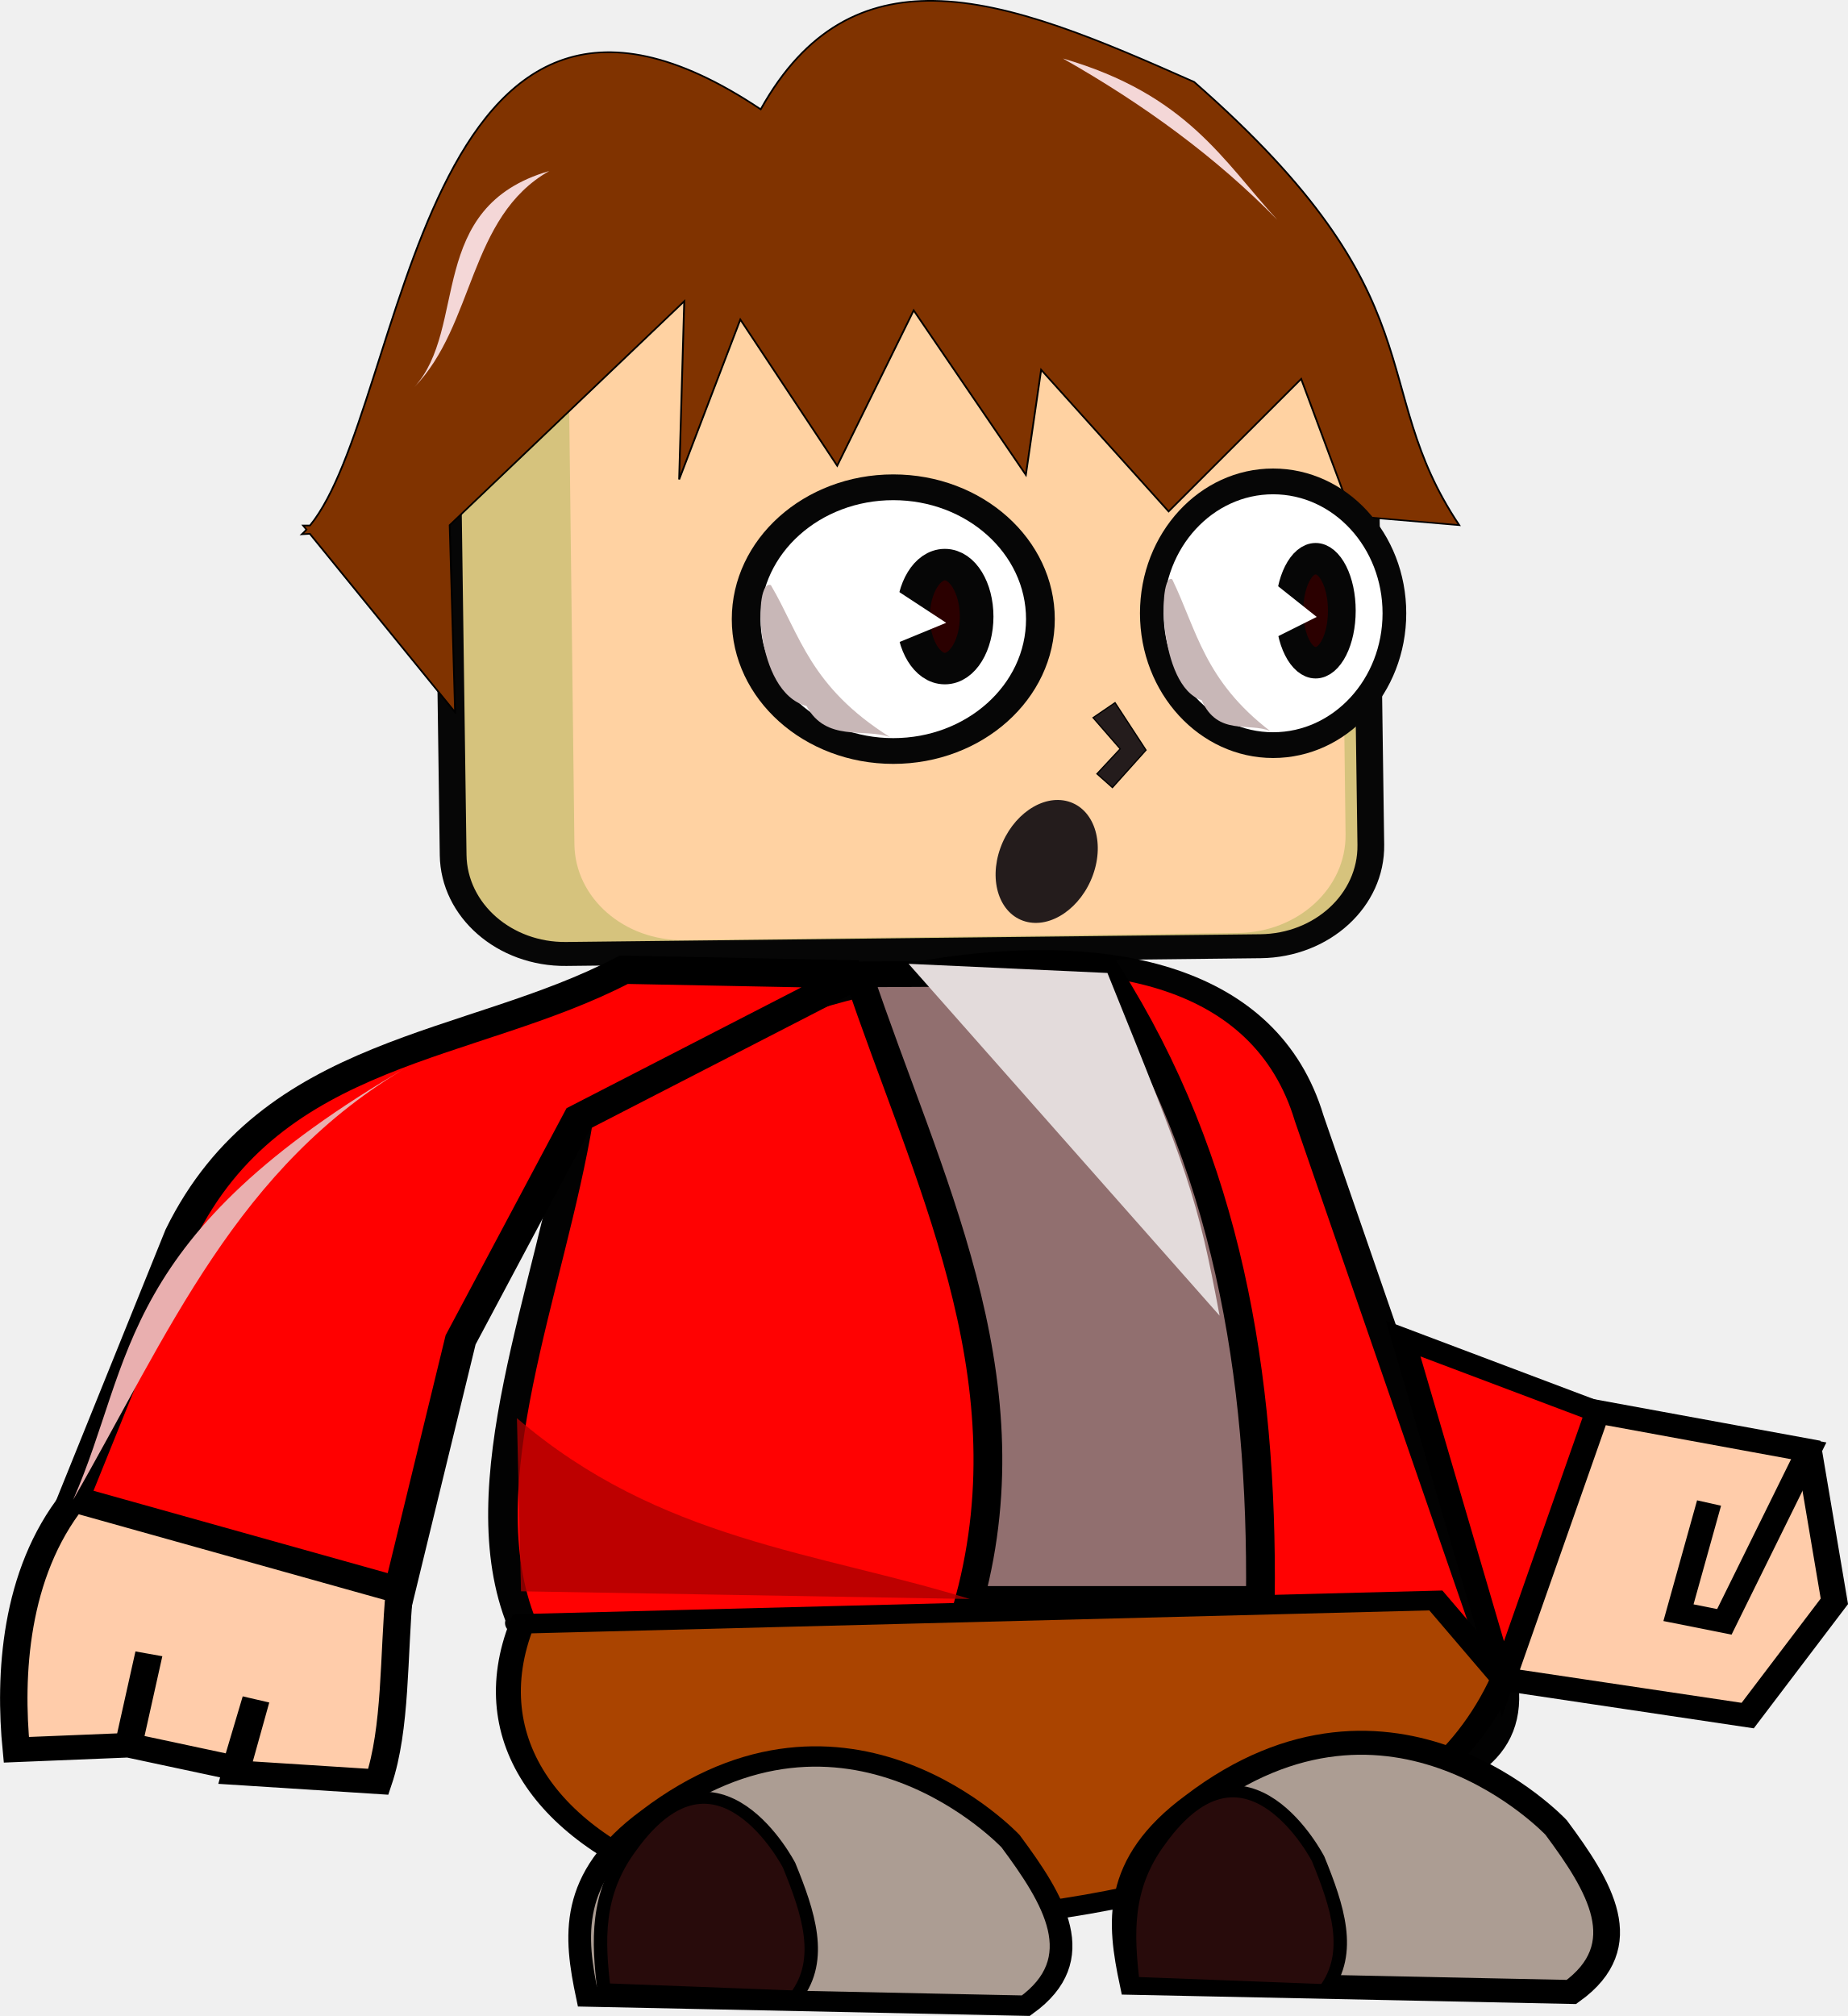
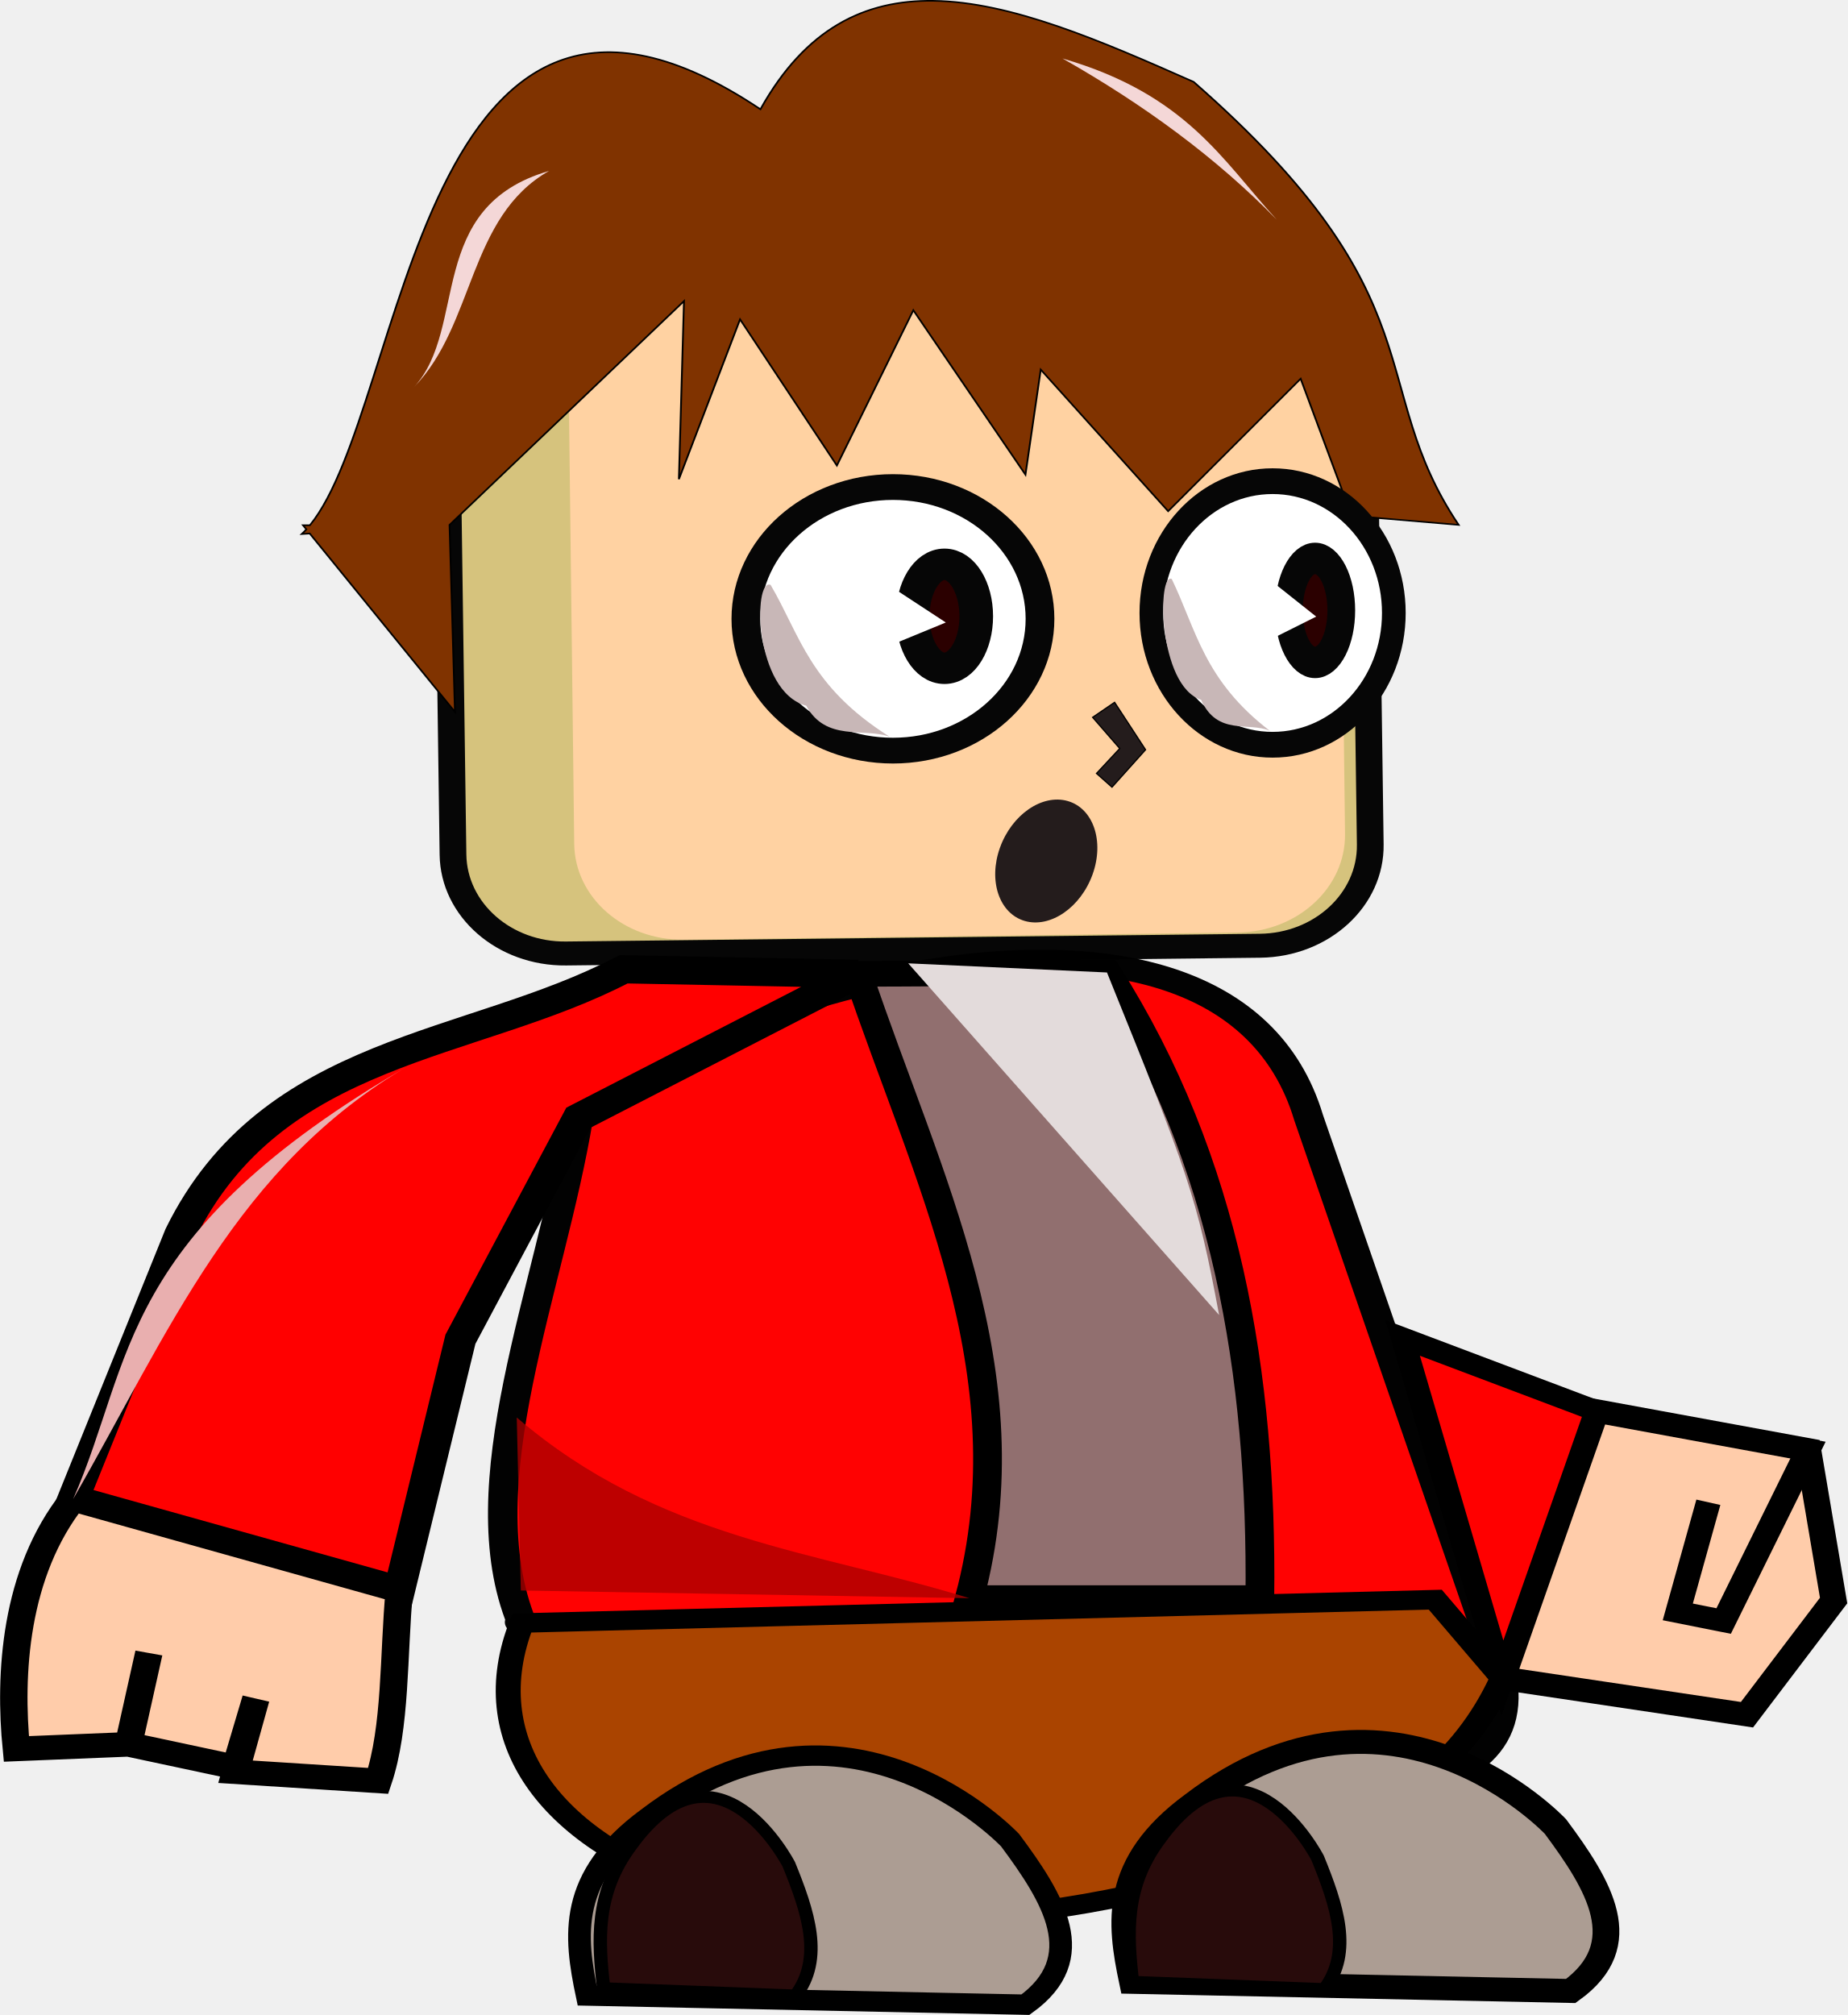
- <svg xmlns="http://www.w3.org/2000/svg" width="14.555mm" height="15.876mm" viewBox="0 0 14.555 15.876" version="1.1" id="svg8">
-   <defs id="defs2" />
+ <svg xmlns="http://www.w3.org/2000/svg" id="svg8" width="55.012" height="60.002" version="1.1" viewBox="0 0 14.555 15.876">
  <g id="layer1" transform="translate(-94.99826,-133.704)">
    <g id="g4808" transform="matrix(0.05312161,0,0,0.04760247,97.09453,134.785)">
-       <rect ry="16.564" transform="rotate(-0.7135962)" y="21.502" x="26.243" height="114.149" width="136.071" id="rect10" style="fill:#d6c37d;fill-opacity:1;stroke:#060606;stroke-width:3.965;stroke-miterlimit:4;stroke-dasharray:none;stroke-opacity:1" />
-       <rect ry="16.077" transform="matrix(0.9998965,-0.0143851,0.01078255,0.9999419,0,0)" y="22.906" x="44.442" height="110.792" width="114.346" id="rect10-7" style="fill:#ffd2a2;fill-opacity:1;stroke:#060606;stroke-width:0;stroke-miterlimit:4;stroke-dasharray:none;stroke-opacity:1" />
-       <path transform="scale(0.2645833)" id="path4587" d="m 374.107,-85.32 c -38.341,-0.584 -71.595,17.082 -96.965,67.84 C 85.15,-160.817 78.915,168.725 24.574,242.732 l -3.877,0.01 1.879,2.576 C 21.729,246.351 20.872,247.328 20,248.235 l 4.479,-0.309 81.408,111.609 -3.029,-117.016 131.428,-140 -2.857,111.43 34.287,-100 54.285,91.428 42.857,-97.143 62.857,102.857 8.57,-65.715 71.43,88.572 L 580,151.092 l 28.572,85.713 60,5.715 C 615.78,154.683 659.178,101.324 520,-34.623 467.55,-60.556 417.561,-84.659 374.107,-85.32 Z" style="fill:#803300;stroke:#000000;stroke-width:1px;stroke-linecap:butt;stroke-linejoin:miter;stroke-opacity:1" />
-       <g transform="translate(0,5.345391)" id="g4640">
-         <ellipse style="fill:#ffffff;fill-opacity:1;stroke:#060606;stroke-width:4.262;stroke-miterlimit:4;stroke-dasharray:none;stroke-opacity:1" id="path4603" cx="92.982" cy="74.372" rx="21.814" ry="21.814" />
+       <rect id="rect10" width="136.071" height="114.149" x="26.243" y="21.502" ry="16.564" transform="rotate(-0.7135962)" style="fill:#d6c37d;fill-opacity:1;stroke:#060606;stroke-width:3.965;stroke-miterlimit:4;stroke-dasharray:none;stroke-opacity:1" />
+       <rect id="rect10-7" width="114.346" height="110.792" x="44.442" y="22.906" ry="16.077" transform="matrix(0.9998965,-0.0143851,0.01078255,0.9999419,0,0)" style="fill:#ffd2a2;fill-opacity:1;stroke:#060606;stroke-width:0;stroke-miterlimit:4;stroke-dasharray:none;stroke-opacity:1" />
+       <path id="path4587" d="m 374.107,-85.32 c -38.341,-0.584 -71.595,17.082 -96.965,67.84 C 85.15,-160.817 78.915,168.725 24.574,242.732 l -3.877,0.01 1.879,2.576 C 21.729,246.351 20.872,247.328 20,248.235 l 4.479,-0.309 81.408,111.609 -3.029,-117.016 131.428,-140 -2.857,111.43 34.287,-100 54.285,91.428 42.857,-97.143 62.857,102.857 8.57,-65.715 71.43,88.572 L 580,151.092 l 28.572,85.713 60,5.715 C 615.78,154.683 659.178,101.324 520,-34.623 467.55,-60.556 417.561,-84.659 374.107,-85.32 Z" transform="scale(0.2645833)" style="fill:#803300;stroke:#000;stroke-width:1px;stroke-linecap:butt;stroke-linejoin:miter;stroke-opacity:1" />
+       <g id="g4640" transform="translate(0,5.345391)">
+         <ellipse style="fill:#fff;fill-opacity:1;stroke:#060606;stroke-width:4.262;stroke-miterlimit:4;stroke-dasharray:none;stroke-opacity:1" id="path4603" cx="92.982" cy="74.372" rx="21.814" ry="21.814" />
        <g id="g4617" transform="matrix(-1.038835,0,0,1.084061,290.6734,-17.73607)">
-           <ellipse ry="7.937" rx="4.536" cy="84.577" cx="182.94" id="path4605" style="fill:#2b0000;fill-opacity:1;stroke:#060606;stroke-width:4.8;stroke-miterlimit:4;stroke-dasharray:none;stroke-opacity:1" />
-           <path id="path4613" d="m 190.035,80.42 -7.284,5.103 7.725,3.402 z" style="fill:#ffffff;stroke:#000000;stroke-width:0;stroke-linecap:butt;stroke-linejoin:miter;stroke-miterlimit:4;stroke-dasharray:none;stroke-opacity:1" />
+           <ellipse id="path4605" cx="182.94" cy="84.577" rx="4.536" ry="7.937" style="fill:#2b0000;fill-opacity:1;stroke:#060606;stroke-width:4.8;stroke-miterlimit:4;stroke-dasharray:none;stroke-opacity:1" />
+           <path id="path4613" d="m 190.035,80.42 -7.284,5.103 7.725,3.402 z" style="fill:#fff;stroke:#000;stroke-width:0;stroke-linecap:butt;stroke-linejoin:miter;stroke-miterlimit:4;stroke-dasharray:none;stroke-opacity:1" />
        </g>
-         <path style="fill:#c8b7b7;stroke:#000000;stroke-width:0;stroke-linecap:butt;stroke-linejoin:miter;stroke-miterlimit:4;stroke-dasharray:none;stroke-opacity:1" d="m 74.835,68.752 c 4.406,8.374 5.763,16.749 17.64,25.123 -3.83,-1.519 -9.427,0.886 -12.359,-5.124 -7.767,-2.343 -7.902,-21.216 -5.281,-19.999 z" id="path4633" />
+         <path style="fill:#c8b7b7;stroke:#000;stroke-width:0;stroke-linecap:butt;stroke-linejoin:miter;stroke-miterlimit:4;stroke-dasharray:none;stroke-opacity:1" id="path4633" d="m 74.835,68.752 c 4.406,8.374 5.763,16.749 17.64,25.123 -3.83,-1.519 -9.427,0.886 -12.359,-5.124 -7.767,-2.343 -7.902,-21.216 -5.281,-19.999 z" />
      </g>
      <g id="g4652" transform="matrix(0.8243916,0,0,1,72.64453,4.372562)">
-         <ellipse ry="21.814" rx="21.814" cy="74.372" cx="92.982" id="ellipse4642" style="fill:#ffffff;fill-opacity:1;stroke:#060606;stroke-width:4.262;stroke-miterlimit:4;stroke-dasharray:none;stroke-opacity:1" />
-         <g transform="matrix(-1.038835,0,0,1.084061,290.6734,-17.73607)" id="g4648">
+         <ellipse id="ellipse4642" cx="92.982" cy="74.372" rx="21.814" ry="21.814" style="fill:#fff;fill-opacity:1;stroke:#060606;stroke-width:4.262;stroke-miterlimit:4;stroke-dasharray:none;stroke-opacity:1" />
+         <g id="g4648" transform="matrix(-1.038835,0,0,1.084061,290.6734,-17.73607)">
          <ellipse style="fill:#2b0000;fill-opacity:1;stroke:#060606;stroke-width:4.8;stroke-miterlimit:4;stroke-dasharray:none;stroke-opacity:1" id="ellipse4644" cx="182.94" cy="84.577" rx="4.536" ry="7.937" />
-           <path style="fill:#ffffff;stroke:#000000;stroke-width:0;stroke-linecap:butt;stroke-linejoin:miter;stroke-miterlimit:4;stroke-dasharray:none;stroke-opacity:1" d="m 190.035,80.42 -7.284,5.103 7.725,3.402 z" id="path4646" />
+           <path style="fill:#fff;stroke:#000;stroke-width:0;stroke-linecap:butt;stroke-linejoin:miter;stroke-miterlimit:4;stroke-dasharray:none;stroke-opacity:1" id="path4646" d="m 190.035,80.42 -7.284,5.103 7.725,3.402 z" />
        </g>
-         <path id="path4650" d="m 74.835,68.752 c 4.406,8.374 5.763,16.749 17.64,25.123 -3.83,-1.519 -9.427,0.886 -12.359,-5.124 -7.767,-2.343 -7.902,-21.216 -5.281,-19.999 z" style="fill:#c8b7b7;stroke:#000000;stroke-width:0;stroke-linecap:butt;stroke-linejoin:miter;stroke-miterlimit:4;stroke-dasharray:none;stroke-opacity:1" />
+         <path id="path4650" d="m 74.835,68.752 c 4.406,8.374 5.763,16.749 17.64,25.123 -3.83,-1.519 -9.427,0.886 -12.359,-5.124 -7.767,-2.343 -7.902,-21.216 -5.281,-19.999 z" style="fill:#c8b7b7;stroke:#000;stroke-width:0;stroke-linecap:butt;stroke-linejoin:miter;stroke-miterlimit:4;stroke-dasharray:none;stroke-opacity:1" />
      </g>
-       <path id="path4654" d="m 125.858,93.54 4.593,7.843 -4.976,6.192 -2.296,-2.27 3.445,-4.128 -4.019,-5.16 z" style="fill:#241c1c;stroke:#000000;stroke-width:0.197px;stroke-linecap:butt;stroke-linejoin:miter;stroke-opacity:1" />
-       <ellipse transform="rotate(17.8007)" ry="10.424" rx="7.216" cy="78.686" cx="146.811" id="path4656" style="fill:#241c1c;fill-opacity:1;stroke:#060606;stroke-width:0;stroke-miterlimit:4;stroke-dasharray:none;stroke-opacity:1" />
-       <path id="path4660" d="m 118.133,-13.033 c 18.405,5.96 23.701,16.86 31.798,26.705 C 140.894,3.331 130.144,-5.431 118.133,-13.033 Z" style="fill:#f4d7d7;stroke:#000000;stroke-width:0;stroke-linecap:butt;stroke-linejoin:miter;stroke-miterlimit:4;stroke-dasharray:none;stroke-opacity:1" />
-       <path style="fill:#f4d7d7;stroke:#000000;stroke-width:0;stroke-linecap:butt;stroke-linejoin:miter;stroke-miterlimit:4;stroke-dasharray:none;stroke-opacity:1" d="M 41.973,5.583 C 23.568,11.542 30.032,31.53 21.935,41.374 30.972,31.033 29.963,13.184 41.973,5.583 Z" id="path4662" />
-       <path id="path4729" d="m 197.304,210.821 -13.928,44.234 36.286,6.048 12.851,-18.899 -3.78,-24.946 z" style="fill:#ffccaa;stroke:#000000;stroke-width:3.865;stroke-linecap:butt;stroke-linejoin:miter;stroke-miterlimit:4;stroke-dasharray:none;stroke-opacity:1" />
-       <path id="path4731" d="m 213.935,225.94 -4.536,18.143 6.804,1.512 12.53,-28.337 -31.429,-6.437 v 0" style="fill:none;stroke:#000000;stroke-width:3.665;stroke-linecap:butt;stroke-linejoin:miter;stroke-miterlimit:4;stroke-dasharray:none;stroke-opacity:1" />
-       <g transform="translate(-1.511905,12.85119)" id="g4672">
-         <g transform="matrix(1.206993,0,0,1.053962,-19.90608,-20.157)" id="g4681">
+       <path id="path4654" d="m 125.858,93.54 4.593,7.843 -4.976,6.192 -2.296,-2.27 3.445,-4.128 -4.019,-5.16 z" style="fill:#241c1c;stroke:#000;stroke-width:.197px;stroke-linecap:butt;stroke-linejoin:miter;stroke-opacity:1" />
+       <ellipse id="path4656" cx="146.811" cy="78.686" rx="7.216" ry="10.424" transform="rotate(17.8007)" style="fill:#241c1c;fill-opacity:1;stroke:#060606;stroke-width:0;stroke-miterlimit:4;stroke-dasharray:none;stroke-opacity:1" />
+       <path id="path4660" d="m 118.133,-13.033 c 18.405,5.96 23.701,16.86 31.798,26.705 C 140.894,3.331 130.144,-5.431 118.133,-13.033 Z" style="fill:#f4d7d7;stroke:#000;stroke-width:0;stroke-linecap:butt;stroke-linejoin:miter;stroke-miterlimit:4;stroke-dasharray:none;stroke-opacity:1" />
+       <path style="fill:#f4d7d7;stroke:#000;stroke-width:0;stroke-linecap:butt;stroke-linejoin:miter;stroke-miterlimit:4;stroke-dasharray:none;stroke-opacity:1" id="path4662" d="M 41.973,5.583 C 23.568,11.542 30.032,31.53 21.935,41.374 30.972,31.033 29.963,13.184 41.973,5.583 Z" />
+       <path id="path4729" d="m 197.304,210.821 -13.928,44.234 36.286,6.048 12.851,-18.899 -3.78,-24.946 z" style="fill:#fca;stroke:#000;stroke-width:3.865;stroke-linecap:butt;stroke-linejoin:miter;stroke-miterlimit:4;stroke-dasharray:none;stroke-opacity:1" />
+       <path id="path4731" d="m 213.935,225.94 -4.536,18.143 6.804,1.512 12.53,-28.337 -31.429,-6.437 v 0" style="fill:none;stroke:#000;stroke-width:3.665;stroke-linecap:butt;stroke-linejoin:miter;stroke-miterlimit:4;stroke-dasharray:none;stroke-opacity:1" />
+       <g id="g4672" transform="translate(-1.511905,12.85119)">
+         <g id="g4681" transform="matrix(1.206993,0,0,1.053962,-19.90608,-20.157)">
          <g id="g4676">
-             <path style="opacity:0.99;fill:#ff0000;stroke:#000000;stroke-width:3.627;stroke-linecap:butt;stroke-linejoin:miter;stroke-miterlimit:4;stroke-dasharray:none;stroke-opacity:1" d="m 56.127,160.911 c -3.485,27.024 -13.924,57.461 -6.949,79.352 -8.121,-3.551 126.33,56.16 120.495,8.666 l -23.804,-88.018 c -10.719,-45.613 -78.555,-16.925 -89.742,-1e-5 z" id="path4666" />
-             <path style="fill:#aa4400;stroke:#000000;stroke-width:3.065;stroke-linecap:butt;stroke-linejoin:miter;stroke-miterlimit:4;stroke-dasharray:none;stroke-opacity:1" d="m 49.178,240.263 112.253,-3.666 8.242,12.332 c -4.675,13.013 -13,20.765 -24.08,25.974 -59.928,28.169 -107.769,2.004 -96.415,-34.64 z" id="path4668" />
+             <path style="opacity:.99;fill:red;stroke:#000;stroke-width:3.627;stroke-linecap:butt;stroke-linejoin:miter;stroke-miterlimit:4;stroke-dasharray:none;stroke-opacity:1" id="path4666" d="m 56.127,160.911 c -3.485,27.024 -13.924,57.461 -6.949,79.352 -8.121,-3.551 126.33,56.16 120.495,8.666 l -23.804,-88.018 c -10.719,-45.613 -78.555,-16.925 -89.742,-1e-5 z" />
+             <path style="fill:#a40;stroke:#000;stroke-width:3.065;stroke-linecap:butt;stroke-linejoin:miter;stroke-miterlimit:4;stroke-dasharray:none;stroke-opacity:1" id="path4668" d="m 49.178,240.263 112.253,-3.666 8.242,12.332 c -4.675,13.013 -13,20.765 -24.08,25.974 -59.928,28.169 -107.769,2.004 -96.415,-34.64 z" />
          </g>
        </g>
-         <path id="path4683" d="m 54.532,124.87 c -22.619,13.221 -52.091,12.738 -65.768,43.845 l -15.875,43.845 48.381,15.119 9.071,-41.577 17.497,-36.665 41.467,-23.812 z" style="fill:#ff0000;stroke:#000000;stroke-width:4.665;stroke-linecap:butt;stroke-linejoin:miter;stroke-miterlimit:4;stroke-dasharray:none;stroke-opacity:1" />
-         <path id="path4685" d="m -27.111,212.56 c -8.715,12.272 -9.501,29.079 -8.418,41.351 l 16.631,-0.756 3.024,-15.119 -3.024,15.119 15.875,3.78 L 6.0922625e-8,245.595 -3.024,257.69 18.143,259.202 c 2.68,-8.87 2.238,-20.862 3.127,-31.523 z" style="fill:#ffccaa;stroke:#000000;stroke-width:4.065;stroke-linecap:butt;stroke-linejoin:miter;stroke-miterlimit:4;stroke-dasharray:none;stroke-opacity:1" />
-         <path id="path4689" d="m 170.089,185.875 28.726,12.095 -13.928,44.234 z" style="fill:#ff0000;stroke:#000000;stroke-width:3.465;stroke-linecap:butt;stroke-linejoin:miter;stroke-miterlimit:4;stroke-dasharray:none;stroke-opacity:1" />
-         <path id="path4701" d="M 230.245,221.038 Z" style="fill:none;stroke:#000000;stroke-width:0.265px;stroke-linecap:butt;stroke-linejoin:miter;stroke-opacity:1" />
+         <path id="path4683" d="m 54.532,124.87 c -22.619,13.221 -52.091,12.738 -65.768,43.845 l -15.875,43.845 48.381,15.119 9.071,-41.577 17.497,-36.665 41.467,-23.812 z" style="fill:red;stroke:#000;stroke-width:4.665;stroke-linecap:butt;stroke-linejoin:miter;stroke-miterlimit:4;stroke-dasharray:none;stroke-opacity:1" />
+         <path id="path4685" d="m -27.111,212.56 c -8.715,12.272 -9.501,29.079 -8.418,41.351 l 16.631,-0.756 3.024,-15.119 -3.024,15.119 15.875,3.78 L 6.0922625e-8,245.595 -3.024,257.69 18.143,259.202 c 2.68,-8.87 2.238,-20.862 3.127,-31.523 z" style="fill:#fca;stroke:#000;stroke-width:4.065;stroke-linecap:butt;stroke-linejoin:miter;stroke-miterlimit:4;stroke-dasharray:none;stroke-opacity:1" />
+         <path id="path4689" d="m 170.089,185.875 28.726,12.095 -13.928,44.234 z" style="fill:red;stroke:#000;stroke-width:3.465;stroke-linecap:butt;stroke-linejoin:miter;stroke-miterlimit:4;stroke-dasharray:none;stroke-opacity:1" />
+         <path id="path4701" d="M 230.245,221.038 Z" style="fill:none;stroke:#000;stroke-width:.265px;stroke-linecap:butt;stroke-linejoin:miter;stroke-opacity:1" />
      </g>
-       <path id="path4733" d="m -28.623,225.411 c 9.086,-23.003 6.318,-43.664 49.893,-71.815 v 0 c -25.597,16.517 -35.748,44.361 -49.893,71.815 z" style="fill:#e9afaf;stroke:#000000;stroke-width:0;stroke-linecap:butt;stroke-linejoin:miter;stroke-miterlimit:4;stroke-dasharray:none;stroke-opacity:1" />
-       <path id="path4735" d="m 87.793,138.477 c 10.073,33.534 25.478,66 16.528,103.339 h 43.089 C 147.774,204.653 142.453,169.385 124.732,138.25 Z" style="fill:#916f6f;stroke:#000000;stroke-width:4.265;stroke-linecap:butt;stroke-linejoin:miter;stroke-miterlimit:4;stroke-dasharray:none;stroke-opacity:1" />
-       <path id="path4743" d="M 141.363,194.946 95.25,136.738 124.732,138.25 c 11.992,33.107 13.355,37.042 16.631,56.696 z" style="fill:#e3dbdb;stroke:#000000;stroke-width:0;stroke-linecap:butt;stroke-linejoin:miter;stroke-miterlimit:4;stroke-dasharray:none;stroke-opacity:1" />
-       <path id="path4745" d="m 37.788,240.543 -0.605,-28.639 c 21.157,20.258 44.502,22.102 67.138,29.911 z" style="opacity:0.774;fill:#aa0000;stroke:#000000;stroke-width:0;stroke-linecap:butt;stroke-linejoin:miter;stroke-miterlimit:4;stroke-dasharray:none;stroke-opacity:1" />
-       <path id="path4747" d="m 47.625,307.583 65.012,1.512 c 9.622,-7.711 4.202,-17.492 -2.268,-27.214 0,0 -24.247,-28.832 -53.673,-3.78 -11.99,9.827 -10.928,19.655 -9.071,29.482 z" style="fill:#ac9d93;stroke:#000000;stroke-width:3.365;stroke-linecap:butt;stroke-linejoin:miter;stroke-miterlimit:4;stroke-dasharray:none;stroke-opacity:1" />
-       <path style="fill:#ac9d93;stroke:#000000;stroke-width:3.965;stroke-linecap:butt;stroke-linejoin:miter;stroke-miterlimit:4;stroke-dasharray:none;stroke-opacity:1" d="m 128.512,305.315 65.012,1.512 c 9.622,-7.711 4.202,-17.492 -2.268,-27.214 0,0 -24.247,-28.832 -53.673,-3.78 -11.99,9.827 -10.928,19.655 -9.071,29.482 z" id="path4749" />
-       <path style="fill:#280b0b;stroke:#000000;stroke-width:1.988;stroke-linecap:butt;stroke-linejoin:miter;stroke-miterlimit:4;stroke-dasharray:none;stroke-opacity:1" d="m 50.074,306.377 28.458,1.206 c 4.212,-6.151 1.839,-13.952 -0.993,-21.708 0,0 -10.614,-22.999 -23.495,-3.015 -5.248,7.839 -4.784,15.678 -3.971,23.517 z" id="path4766" />
-       <path id="path4768" d="m 128.512,305.315 28.458,1.206 c 4.212,-6.151 1.839,-13.952 -0.993,-21.708 0,0 -10.614,-22.999 -23.495,-3.015 -5.248,7.839 -4.784,15.678 -3.971,23.517 z" style="fill:#280b0b;stroke:#000000;stroke-width:1.988;stroke-linecap:butt;stroke-linejoin:miter;stroke-miterlimit:4;stroke-dasharray:none;stroke-opacity:1" />
+       <path id="path4733" d="m -28.623,225.411 c 9.086,-23.003 6.318,-43.664 49.893,-71.815 v 0 c -25.597,16.517 -35.748,44.361 -49.893,71.815 z" style="fill:#e9afaf;stroke:#000;stroke-width:0;stroke-linecap:butt;stroke-linejoin:miter;stroke-miterlimit:4;stroke-dasharray:none;stroke-opacity:1" />
+       <path id="path4735" d="m 87.793,138.477 c 10.073,33.534 25.478,66 16.528,103.339 h 43.089 C 147.774,204.653 142.453,169.385 124.732,138.25 Z" style="fill:#916f6f;stroke:#000;stroke-width:4.265;stroke-linecap:butt;stroke-linejoin:miter;stroke-miterlimit:4;stroke-dasharray:none;stroke-opacity:1" />
+       <path id="path4743" d="M 141.363,194.946 95.25,136.738 124.732,138.25 c 11.992,33.107 13.355,37.042 16.631,56.696 z" style="fill:#e3dbdb;stroke:#000;stroke-width:0;stroke-linecap:butt;stroke-linejoin:miter;stroke-miterlimit:4;stroke-dasharray:none;stroke-opacity:1" />
+       <path id="path4745" d="m 37.788,240.543 -0.605,-28.639 c 21.157,20.258 44.502,22.102 67.138,29.911 z" style="opacity:.774;fill:#a00;stroke:#000;stroke-width:0;stroke-linecap:butt;stroke-linejoin:miter;stroke-miterlimit:4;stroke-dasharray:none;stroke-opacity:1" />
+       <path id="path4747" d="m 47.625,307.583 65.012,1.512 c 9.622,-7.711 4.202,-17.492 -2.268,-27.214 0,0 -24.247,-28.832 -53.673,-3.78 -11.99,9.827 -10.928,19.655 -9.071,29.482 z" style="fill:#ac9d93;stroke:#000;stroke-width:3.365;stroke-linecap:butt;stroke-linejoin:miter;stroke-miterlimit:4;stroke-dasharray:none;stroke-opacity:1" />
+       <path style="fill:#ac9d93;stroke:#000;stroke-width:3.965;stroke-linecap:butt;stroke-linejoin:miter;stroke-miterlimit:4;stroke-dasharray:none;stroke-opacity:1" id="path4749" d="m 128.512,305.315 65.012,1.512 c 9.622,-7.711 4.202,-17.492 -2.268,-27.214 0,0 -24.247,-28.832 -53.673,-3.78 -11.99,9.827 -10.928,19.655 -9.071,29.482 z" />
+       <path style="fill:#280b0b;stroke:#000;stroke-width:1.988;stroke-linecap:butt;stroke-linejoin:miter;stroke-miterlimit:4;stroke-dasharray:none;stroke-opacity:1" id="path4766" d="m 50.074,306.377 28.458,1.206 c 4.212,-6.151 1.839,-13.952 -0.993,-21.708 0,0 -10.614,-22.999 -23.495,-3.015 -5.248,7.839 -4.784,15.678 -3.971,23.517 z" />
+       <path id="path4768" d="m 128.512,305.315 28.458,1.206 c 4.212,-6.151 1.839,-13.952 -0.993,-21.708 0,0 -10.614,-22.999 -23.495,-3.015 -5.248,7.839 -4.784,15.678 -3.971,23.517 z" style="fill:#280b0b;stroke:#000;stroke-width:1.988;stroke-linecap:butt;stroke-linejoin:miter;stroke-miterlimit:4;stroke-dasharray:none;stroke-opacity:1" />
    </g>
  </g>
</svg>
